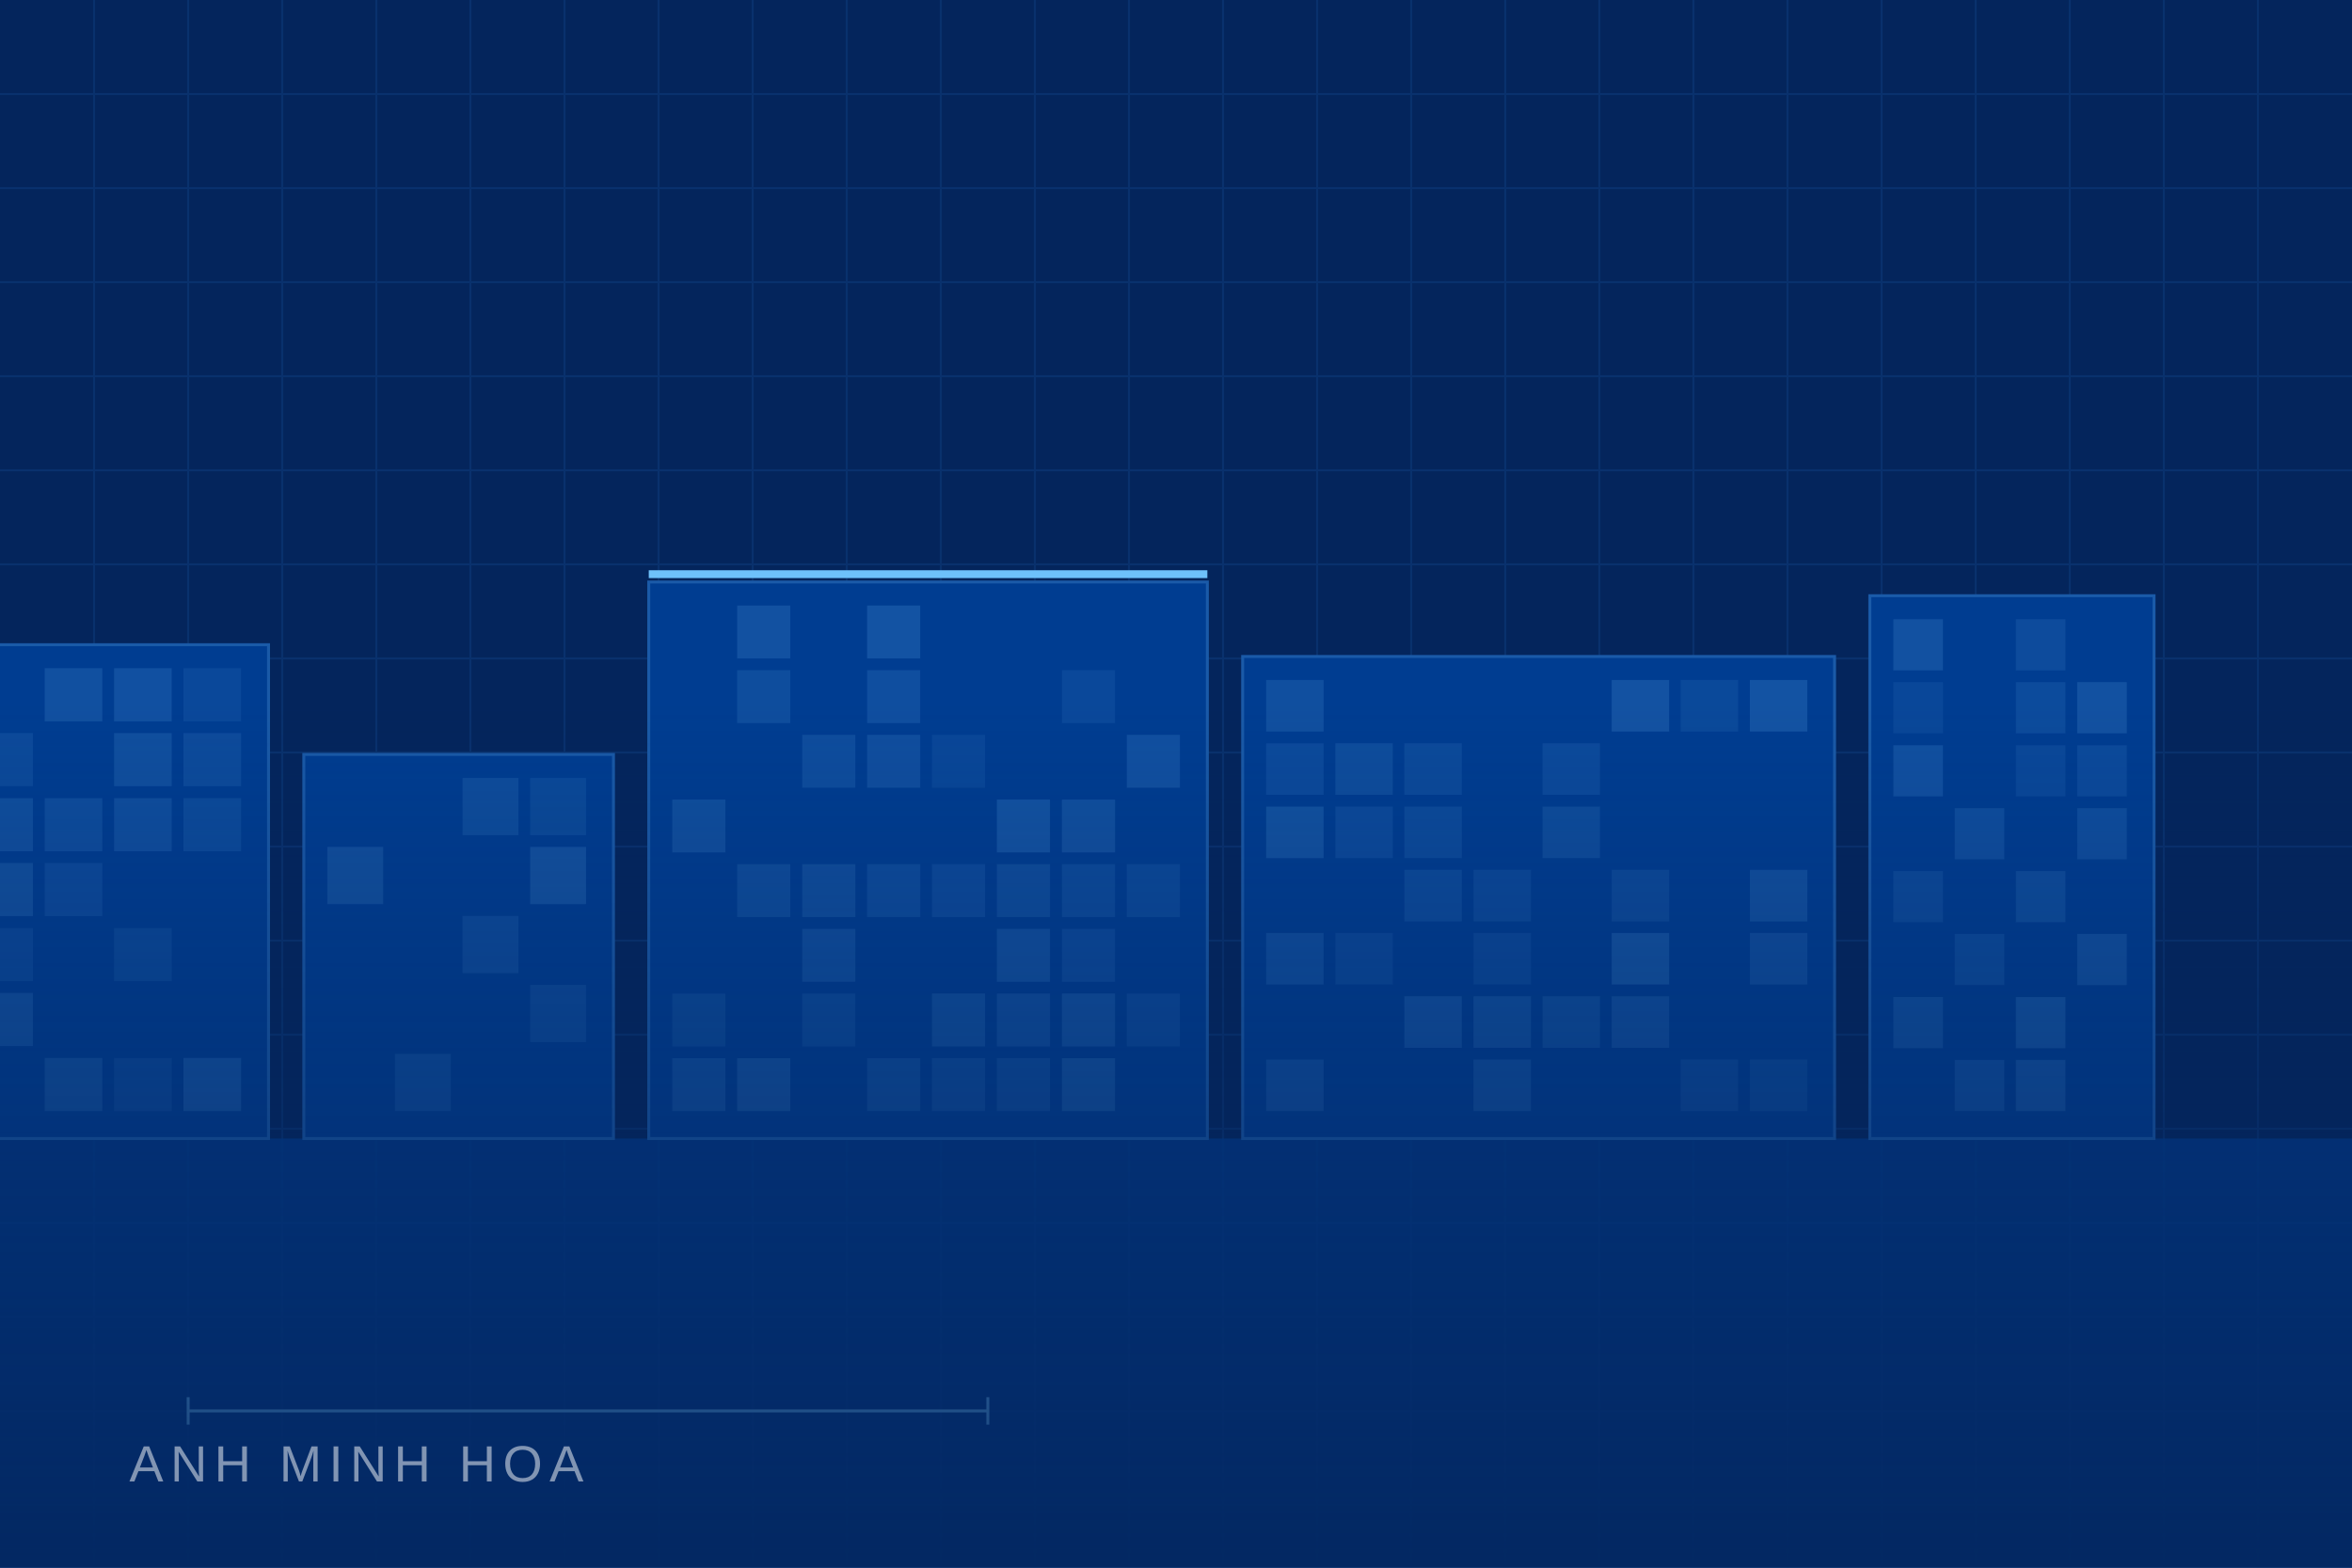
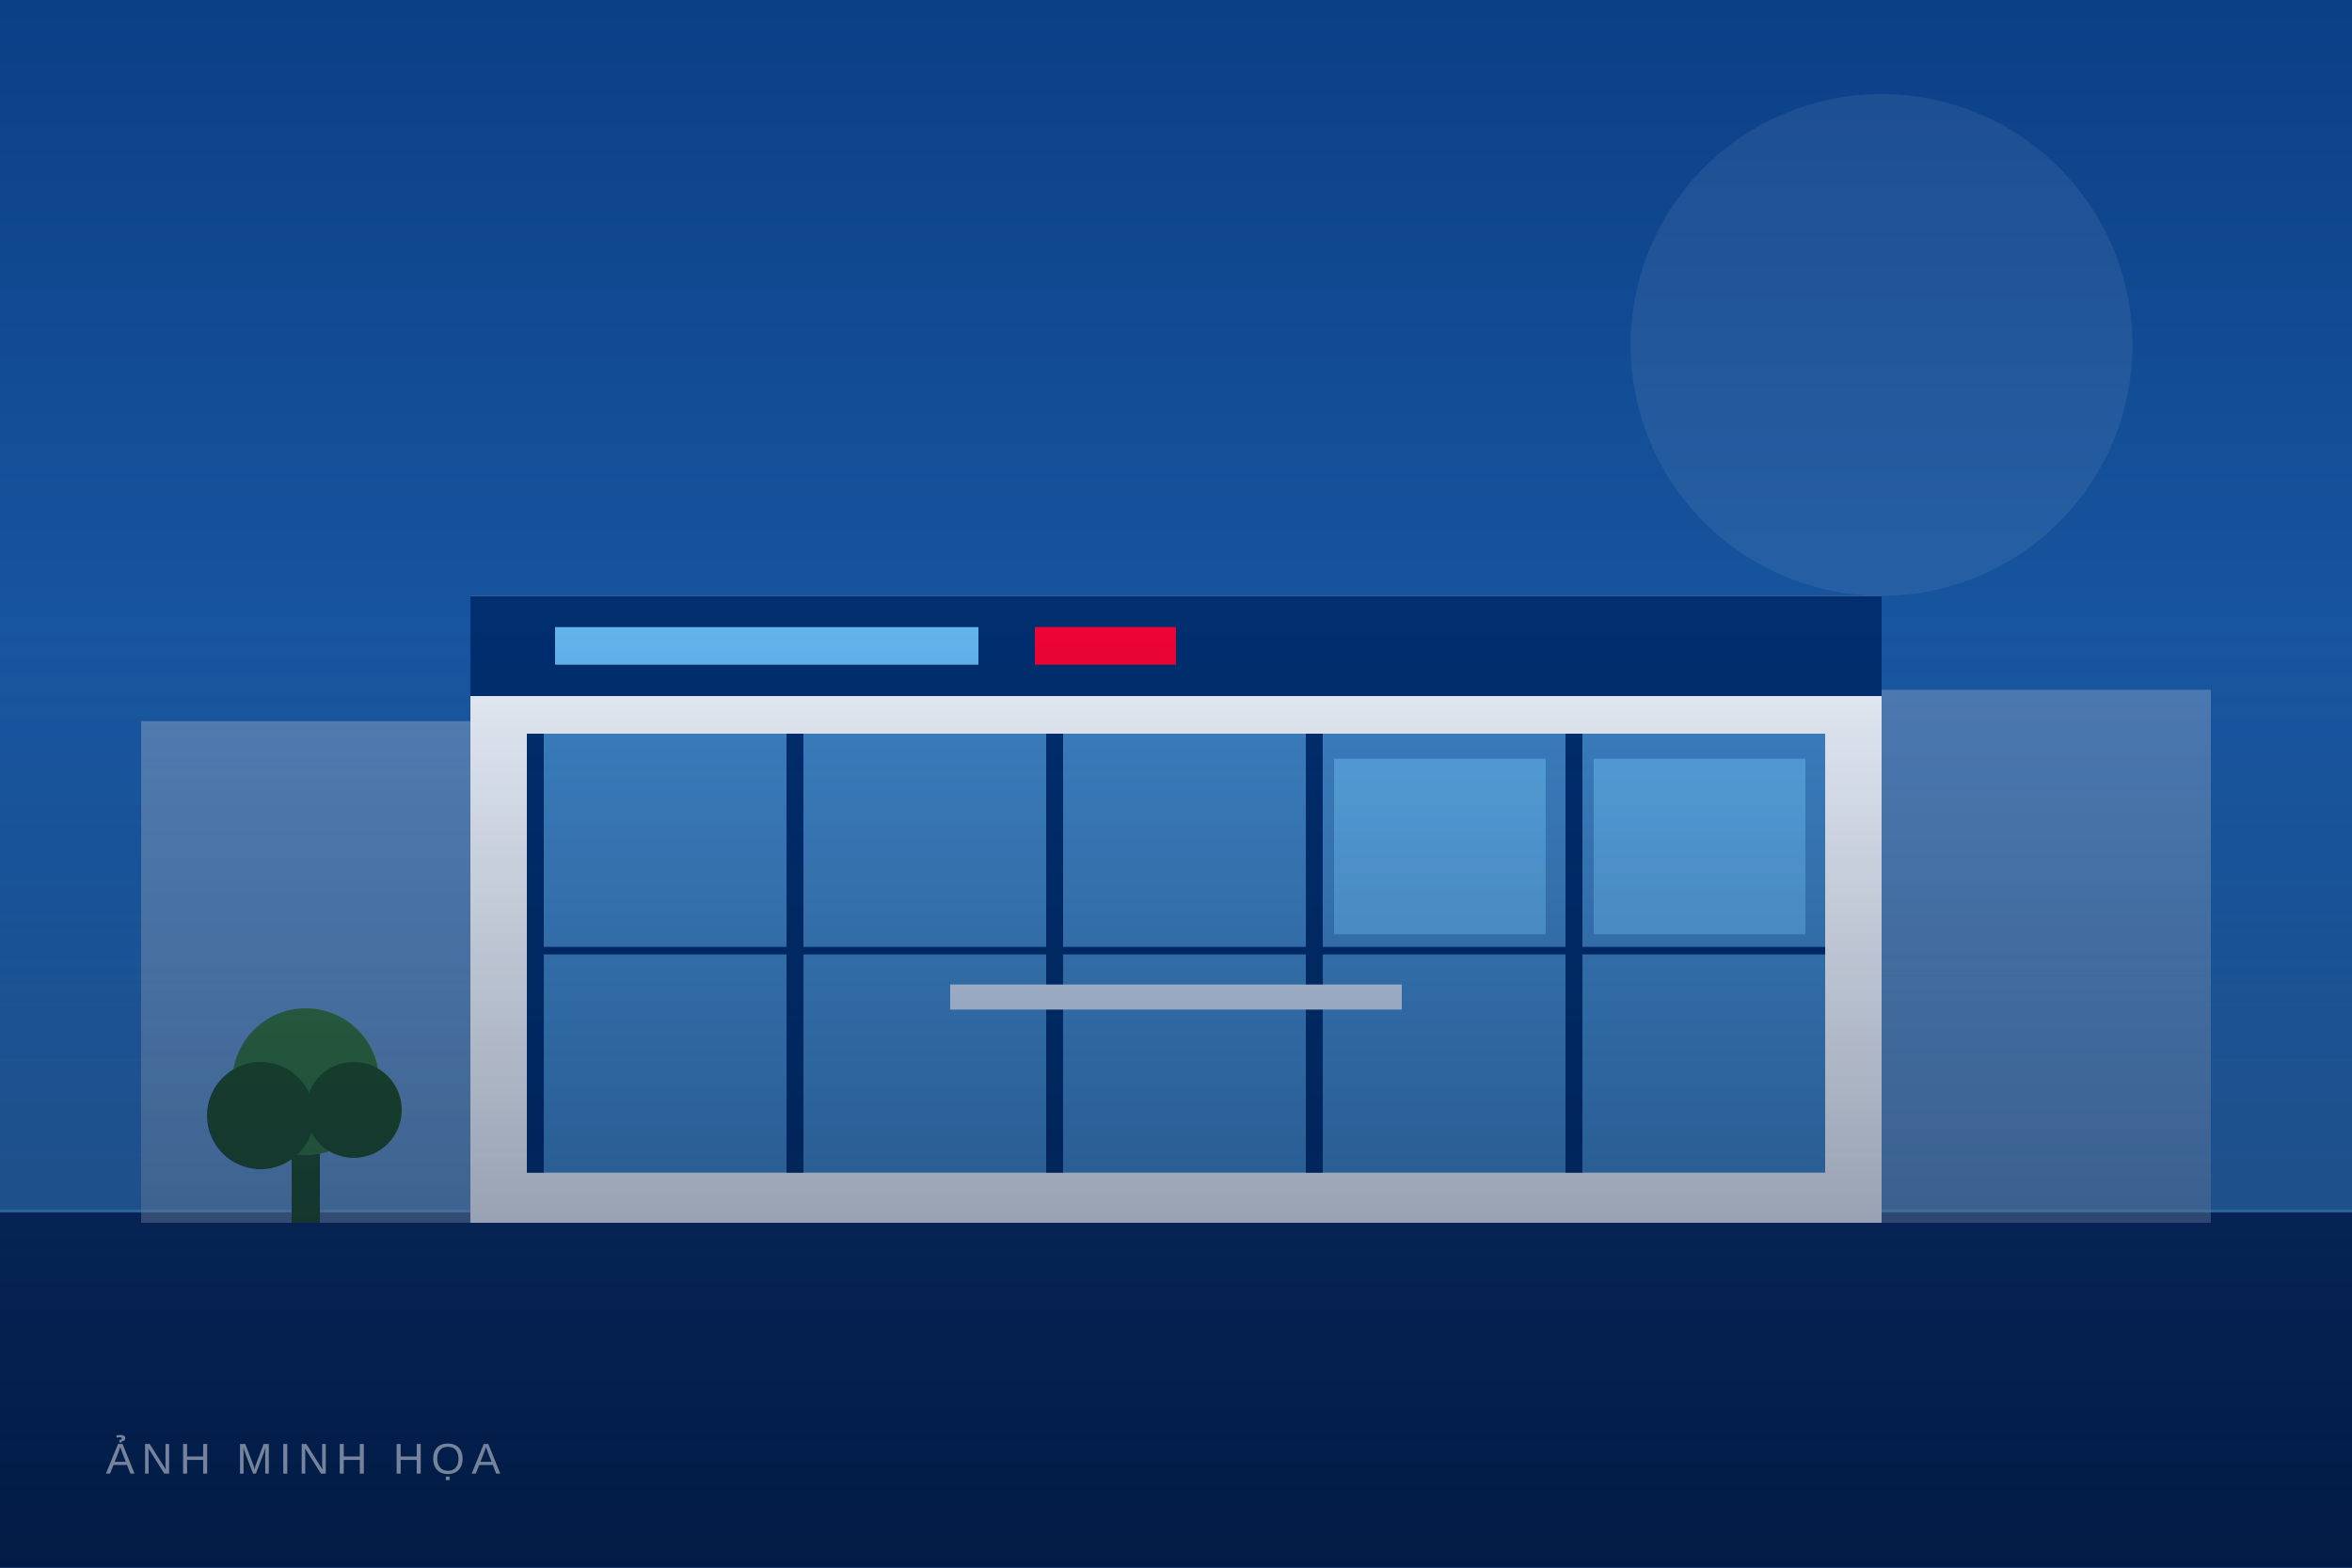
<svg xmlns="http://www.w3.org/2000/svg" viewBox="0 0 1200 800" width="1200" height="800" role="img" aria-label="Ảnh minh họa công trình">
-   <rect width="1200" height="800" fill="#04255c" />
-   <g stroke="#1a5aa8" stroke-width="1" opacity="0.22">
-     <line x1="48" y1="0" x2="48" y2="800" />
-     <line x1="96" y1="0" x2="96" y2="800" />
-     <line x1="144" y1="0" x2="144" y2="800" />
-     <line x1="192" y1="0" x2="192" y2="800" />
-     <line x1="240" y1="0" x2="240" y2="800" />
-     <line x1="288" y1="0" x2="288" y2="800" />
-     <line x1="336" y1="0" x2="336" y2="800" />
-     <line x1="384" y1="0" x2="384" y2="800" />
-     <line x1="432" y1="0" x2="432" y2="800" />
-     <line x1="480" y1="0" x2="480" y2="800" />
-     <line x1="528" y1="0" x2="528" y2="800" />
-     <line x1="576" y1="0" x2="576" y2="800" />
-     <line x1="624" y1="0" x2="624" y2="800" />
-     <line x1="672" y1="0" x2="672" y2="800" />
-     <line x1="720" y1="0" x2="720" y2="800" />
-     <line x1="768" y1="0" x2="768" y2="800" />
-     <line x1="816" y1="0" x2="816" y2="800" />
-     <line x1="864" y1="0" x2="864" y2="800" />
-     <line x1="912" y1="0" x2="912" y2="800" />
-     <line x1="960" y1="0" x2="960" y2="800" />
-     <line x1="1008" y1="0" x2="1008" y2="800" />
-     <line x1="1056" y1="0" x2="1056" y2="800" />
-     <line x1="1104" y1="0" x2="1104" y2="800" />
-     <line x1="1152" y1="0" x2="1152" y2="800" />
-     <line x1="0" y1="48" x2="1200" y2="48" />
-     <line x1="0" y1="96" x2="1200" y2="96" />
-     <line x1="0" y1="144" x2="1200" y2="144" />
-     <line x1="0" y1="192" x2="1200" y2="192" />
-     <line x1="0" y1="240" x2="1200" y2="240" />
-     <line x1="0" y1="288" x2="1200" y2="288" />
-     <line x1="0" y1="336" x2="1200" y2="336" />
-     <line x1="0" y1="384" x2="1200" y2="384" />
-     <line x1="0" y1="432" x2="1200" y2="432" />
-     <line x1="0" y1="480" x2="1200" y2="480" />
-     <line x1="0" y1="528" x2="1200" y2="528" />
-     <line x1="0" y1="576" x2="1200" y2="576" />
-     <line x1="0" y1="624" x2="1200" y2="624" />
-     <line x1="0" y1="672" x2="1200" y2="672" />
-     <line x1="0" y1="720" x2="1200" y2="720" />
-     <line x1="0" y1="768" x2="1200" y2="768" />
-   </g>
-   <rect x="0" y="581" width="1200" height="219" fill="#003d91" opacity="0.75" />
-   <rect x="-60" y="329" width="197" height="252" fill="#003d91" stroke="#1a5aa8" stroke-width="1.5" />
-   <rect x="-48.0" y="341.0" width="29.4" height="27.1" fill="#1a5aa8" opacity="0.66" />
-   <rect x="-48.0" y="407.3" width="29.4" height="27.1" fill="#1a5aa8" opacity="0.51" />
-   <rect x="-48.0" y="440.4" width="29.4" height="27.1" fill="#1a5aa8" opacity="0.54" />
-   <rect x="-48.0" y="473.6" width="29.4" height="27.1" fill="#1a5aa8" opacity="0.67" />
-   <rect x="-12.6" y="374.1" width="29.4" height="27.1" fill="#1a5aa8" opacity="0.46" />
-   <rect x="-12.6" y="407.3" width="29.4" height="27.1" fill="#1a5aa8" opacity="0.61" />
-   <rect x="-12.6" y="440.4" width="29.4" height="27.1" fill="#1a5aa8" opacity="0.64" />
-   <rect x="-12.6" y="473.6" width="29.4" height="27.1" fill="#1a5aa8" opacity="0.37" />
-   <rect x="-12.6" y="506.7" width="29.4" height="27.1" fill="#1a5aa8" opacity="0.65" />
-   <rect x="22.8" y="341.0" width="29.4" height="27.1" fill="#1a5aa8" opacity="0.65" />
-   <rect x="22.8" y="407.3" width="29.4" height="27.1" fill="#1a5aa8" opacity="0.54" />
-   <rect x="22.8" y="440.4" width="29.4" height="27.1" fill="#1a5aa8" opacity="0.45" />
-   <rect x="22.8" y="539.9" width="29.4" height="27.1" fill="#1a5aa8" opacity="0.64" />
-   <rect x="58.2" y="341.0" width="29.4" height="27.1" fill="#1a5aa8" opacity="0.67" />
-   <rect x="58.2" y="374.1" width="29.4" height="27.1" fill="#1a5aa8" opacity="0.61" />
-   <rect x="58.2" y="407.3" width="29.4" height="27.1" fill="#1a5aa8" opacity="0.58" />
-   <rect x="58.2" y="473.6" width="29.4" height="27.1" fill="#1a5aa8" opacity="0.40" />
-   <rect x="58.2" y="539.9" width="29.4" height="27.1" fill="#1a5aa8" opacity="0.37" />
-   <rect x="93.6" y="341.0" width="29.4" height="27.1" fill="#1a5aa8" opacity="0.37" />
-   <rect x="93.6" y="374.1" width="29.4" height="27.1" fill="#1a5aa8" opacity="0.49" />
-   <rect x="93.6" y="407.3" width="29.4" height="27.1" fill="#1a5aa8" opacity="0.48" />
-   <rect x="93.6" y="539.9" width="29.4" height="27.1" fill="#1a5aa8" opacity="0.74" />
-   <rect x="155" y="385" width="158" height="196" fill="#003d91" stroke="#1a5aa8" stroke-width="1.5" />
-   <rect x="167.0" y="432.2" width="28.5" height="29.2" fill="#1a5aa8" opacity="0.64" />
-   <rect x="201.5" y="537.8" width="28.5" height="29.2" fill="#1a5aa8" opacity="0.51" />
-   <rect x="236.0" y="397.0" width="28.5" height="29.2" fill="#1a5aa8" opacity="0.53" />
-   <rect x="236.0" y="467.4" width="28.5" height="29.2" fill="#1a5aa8" opacity="0.50" />
-   <rect x="270.5" y="397.0" width="28.5" height="29.2" fill="#1a5aa8" opacity="0.43" />
-   <rect x="270.5" y="432.2" width="28.5" height="29.2" fill="#1a5aa8" opacity="0.72" />
-   <rect x="270.5" y="502.6" width="28.5" height="29.2" fill="#1a5aa8" opacity="0.46" />
-   <rect x="331" y="297" width="285" height="284" fill="#003d91" stroke="#1a5aa8" stroke-width="1.5" />
-   <rect x="343.0" y="408.0" width="27.1" height="27.0" fill="#1a5aa8" opacity="0.63" />
-   <rect x="343.0" y="507.0" width="27.1" height="27.0" fill="#1a5aa8" opacity="0.43" />
-   <rect x="343.0" y="540.0" width="27.1" height="27.0" fill="#1a5aa8" opacity="0.61" />
-   <rect x="376.1" y="309.0" width="27.1" height="27.0" fill="#1a5aa8" opacity="0.70" />
-   <rect x="376.1" y="342.0" width="27.1" height="27.0" fill="#1a5aa8" opacity="0.55" />
-   <rect x="376.1" y="441.0" width="27.1" height="27.0" fill="#1a5aa8" opacity="0.53" />
-   <rect x="376.1" y="540.0" width="27.1" height="27.0" fill="#1a5aa8" opacity="0.72" />
-   <rect x="409.3" y="375.0" width="27.1" height="27.0" fill="#1a5aa8" opacity="0.54" />
-   <rect x="409.3" y="441.0" width="27.1" height="27.0" fill="#1a5aa8" opacity="0.59" />
-   <rect x="409.3" y="474.0" width="27.1" height="27.0" fill="#1a5aa8" opacity="0.58" />
-   <rect x="409.3" y="507.0" width="27.1" height="27.0" fill="#1a5aa8" opacity="0.44" />
-   <rect x="442.4" y="309.0" width="27.1" height="27.0" fill="#1a5aa8" opacity="0.74" />
-   <rect x="442.4" y="342.0" width="27.1" height="27.0" fill="#1a5aa8" opacity="0.58" />
-   <rect x="442.4" y="375.0" width="27.1" height="27.0" fill="#1a5aa8" opacity="0.60" />
-   <rect x="442.4" y="441.0" width="27.1" height="27.0" fill="#1a5aa8" opacity="0.51" />
-   <rect x="442.4" y="540.0" width="27.1" height="27.0" fill="#1a5aa8" opacity="0.53" />
-   <rect x="475.5" y="375.0" width="27.1" height="27.0" fill="#1a5aa8" opacity="0.35" />
-   <rect x="475.5" y="441.0" width="27.1" height="27.0" fill="#1a5aa8" opacity="0.45" />
-   <rect x="475.5" y="507.0" width="27.1" height="27.0" fill="#1a5aa8" opacity="0.62" />
-   <rect x="475.5" y="540.0" width="27.1" height="27.0" fill="#1a5aa8" opacity="0.49" />
-   <rect x="508.6" y="408.0" width="27.1" height="27.0" fill="#1a5aa8" opacity="0.74" />
-   <rect x="508.6" y="441.0" width="27.1" height="27.0" fill="#1a5aa8" opacity="0.53" />
-   <rect x="508.6" y="474.0" width="27.1" height="27.0" fill="#1a5aa8" opacity="0.65" />
-   <rect x="508.6" y="507.0" width="27.1" height="27.0" fill="#1a5aa8" opacity="0.56" />
-   <rect x="508.6" y="540.0" width="27.1" height="27.0" fill="#1a5aa8" opacity="0.49" />
-   <rect x="541.8" y="342.0" width="27.1" height="27.0" fill="#1a5aa8" opacity="0.37" />
-   <rect x="541.8" y="408.0" width="27.1" height="27.0" fill="#1a5aa8" opacity="0.66" />
-   <rect x="541.8" y="441.0" width="27.1" height="27.0" fill="#1a5aa8" opacity="0.48" />
-   <rect x="541.8" y="474.0" width="27.1" height="27.0" fill="#1a5aa8" opacity="0.45" />
-   <rect x="541.8" y="507.0" width="27.1" height="27.0" fill="#1a5aa8" opacity="0.66" />
-   <rect x="541.8" y="540.0" width="27.1" height="27.0" fill="#1a5aa8" opacity="0.71" />
-   <rect x="574.9" y="375.0" width="27.1" height="27.0" fill="#1a5aa8" opacity="0.67" />
-   <rect x="574.9" y="441.0" width="27.1" height="27.0" fill="#1a5aa8" opacity="0.44" />
-   <rect x="574.9" y="507.0" width="27.1" height="27.0" fill="#1a5aa8" opacity="0.41" />
-   <rect x="331" y="291" width="285" height="4" fill="#6ec1fa" />
-   <rect x="634" y="335" width="302" height="246" fill="#003d91" stroke="#1a5aa8" stroke-width="1.5" />
-   <rect x="646.0" y="347.0" width="29.3" height="26.3" fill="#1a5aa8" opacity="0.63" />
-   <rect x="646.0" y="379.3" width="29.3" height="26.3" fill="#1a5aa8" opacity="0.45" />
-   <rect x="646.0" y="411.6" width="29.3" height="26.3" fill="#1a5aa8" opacity="0.71" />
-   <rect x="646.0" y="476.1" width="29.3" height="26.3" fill="#1a5aa8" opacity="0.58" />
-   <rect x="646.0" y="540.7" width="29.3" height="26.3" fill="#1a5aa8" opacity="0.60" />
-   <rect x="681.3" y="379.3" width="29.3" height="26.3" fill="#1a5aa8" opacity="0.55" />
-   <rect x="681.3" y="411.6" width="29.3" height="26.3" fill="#1a5aa8" opacity="0.45" />
-   <rect x="681.3" y="476.1" width="29.3" height="26.3" fill="#1a5aa8" opacity="0.38" />
-   <rect x="716.5" y="379.3" width="29.3" height="26.3" fill="#1a5aa8" opacity="0.46" />
-   <rect x="716.5" y="411.6" width="29.3" height="26.3" fill="#1a5aa8" opacity="0.48" />
-   <rect x="716.5" y="443.9" width="29.3" height="26.3" fill="#1a5aa8" opacity="0.48" />
-   <rect x="716.5" y="508.4" width="29.3" height="26.3" fill="#1a5aa8" opacity="0.67" />
-   <rect x="751.8" y="443.9" width="29.3" height="26.3" fill="#1a5aa8" opacity="0.41" />
-   <rect x="751.8" y="476.1" width="29.3" height="26.3" fill="#1a5aa8" opacity="0.37" />
-   <rect x="751.8" y="508.4" width="29.3" height="26.3" fill="#1a5aa8" opacity="0.63" />
-   <rect x="751.8" y="540.7" width="29.3" height="26.3" fill="#1a5aa8" opacity="0.63" />
-   <rect x="787.0" y="379.3" width="29.3" height="26.3" fill="#1a5aa8" opacity="0.47" />
-   <rect x="787.0" y="411.6" width="29.3" height="26.3" fill="#1a5aa8" opacity="0.53" />
-   <rect x="787.0" y="508.4" width="29.3" height="26.3" fill="#1a5aa8" opacity="0.55" />
-   <rect x="822.3" y="347.0" width="29.3" height="26.3" fill="#1a5aa8" opacity="0.75" />
-   <rect x="822.3" y="443.9" width="29.3" height="26.3" fill="#1a5aa8" opacity="0.46" />
-   <rect x="822.3" y="476.1" width="29.3" height="26.3" fill="#1a5aa8" opacity="0.73" />
-   <rect x="822.3" y="508.4" width="29.3" height="26.3" fill="#1a5aa8" opacity="0.60" />
-   <rect x="857.5" y="347.0" width="29.3" height="26.3" fill="#1a5aa8" opacity="0.40" />
-   <rect x="857.5" y="540.7" width="29.3" height="26.3" fill="#1a5aa8" opacity="0.41" />
-   <rect x="892.8" y="347.0" width="29.3" height="26.3" fill="#1a5aa8" opacity="0.74" />
-   <rect x="892.8" y="443.9" width="29.3" height="26.3" fill="#1a5aa8" opacity="0.65" />
-   <rect x="892.8" y="476.1" width="29.3" height="26.3" fill="#1a5aa8" opacity="0.56" />
-   <rect x="892.8" y="540.7" width="29.3" height="26.3" fill="#1a5aa8" opacity="0.40" />
-   <rect x="954" y="304" width="145" height="277" fill="#003d91" stroke="#1a5aa8" stroke-width="1.5" />
-   <rect x="966.0" y="316.0" width="25.3" height="26.1" fill="#1a5aa8" opacity="0.69" />
-   <rect x="966.0" y="348.1" width="25.3" height="26.1" fill="#1a5aa8" opacity="0.35" />
-   <rect x="966.0" y="380.3" width="25.3" height="26.1" fill="#1a5aa8" opacity="0.67" />
-   <rect x="966.0" y="444.5" width="25.3" height="26.1" fill="#1a5aa8" opacity="0.46" />
-   <rect x="966.0" y="508.8" width="25.3" height="26.1" fill="#1a5aa8" opacity="0.62" />
-   <rect x="997.3" y="412.4" width="25.3" height="26.1" fill="#1a5aa8" opacity="0.58" />
-   <rect x="997.3" y="476.6" width="25.3" height="26.1" fill="#1a5aa8" opacity="0.48" />
-   <rect x="997.3" y="540.9" width="25.3" height="26.1" fill="#1a5aa8" opacity="0.58" />
-   <rect x="1028.5" y="316.0" width="25.3" height="26.1" fill="#1a5aa8" opacity="0.50" />
-   <rect x="1028.5" y="348.1" width="25.3" height="26.1" fill="#1a5aa8" opacity="0.48" />
-   <rect x="1028.5" y="380.3" width="25.3" height="26.1" fill="#1a5aa8" opacity="0.39" />
-   <rect x="1028.5" y="444.5" width="25.3" height="26.1" fill="#1a5aa8" opacity="0.53" />
-   <rect x="1028.5" y="508.8" width="25.3" height="26.1" fill="#1a5aa8" opacity="0.73" />
-   <rect x="1028.5" y="540.9" width="25.3" height="26.1" fill="#1a5aa8" opacity="0.69" />
-   <rect x="1059.8" y="348.1" width="25.3" height="26.1" fill="#1a5aa8" opacity="0.69" />
-   <rect x="1059.8" y="380.3" width="25.3" height="26.1" fill="#1a5aa8" opacity="0.45" />
-   <rect x="1059.8" y="412.4" width="25.3" height="26.1" fill="#1a5aa8" opacity="0.58" />
-   <rect x="1059.8" y="476.6" width="25.3" height="26.1" fill="#1a5aa8" opacity="0.65" />
-   <g stroke="#6ec1fa" stroke-width="1.5" opacity="0.85">
-     <line x1="96" y1="720" x2="504" y2="720" />
-     <line x1="96" y1="713" x2="96" y2="727" />
-     <line x1="504" y1="713" x2="504" y2="727" />
-   </g>
-   <linearGradient id="g" x1="0" y1="1" x2="0" y2="0">
-     <stop offset="0" stop-color="#04255c" stop-opacity="0.85" />
-     <stop offset="0.55" stop-color="#04255c" stop-opacity="0" />
-   </linearGradient>
-   <rect width="1200" height="800" fill="url(#g)" />
-   <text x="66" y="756" fill="#ffffff" opacity="0.5" font-family="Segoe UI, Arial, sans-serif" font-size="26" letter-spacing="3.6">ANH MINH HOA</text>
+   <defs>
+     <linearGradient id="sky" x1="0" y1="0" x2="0" y2="1">
+       <stop offset="0" stop-color="#0b3f86" />
+       <stop offset="0.55" stop-color="#1c5da8" />
+       <stop offset="1" stop-color="#3f83c4" />
+     </linearGradient>
+     <linearGradient id="gnd" x1="0" y1="0" x2="0" y2="1">
+       <stop offset="0" stop-color="#04255c" stop-opacity="0.9" />
+       <stop offset="1" stop-color="#04255c" />
+     </linearGradient>
+     <linearGradient id="vig" x1="0" y1="1" x2="0" y2="0">
+       <stop offset="0" stop-color="#001233" stop-opacity="0.55" />
+       <stop offset="0.6" stop-color="#001233" stop-opacity="0" />
+     </linearGradient>
+   </defs>
+   <rect x="0" y="0" width="1200" height="800" fill="url(#sky)" />
+   <circle cx="959.96" cy="176" r="128" fill="#ffffff" opacity="0.07" />
+   <rect x="0" y="618.72" width="1200" height="181.28" fill="url(#gnd)" />
+   <rect x="0" y="617.22" width="1200" height="1.5" fill="#6ec1fa" opacity="0.35" />
+   <rect x="72" y="368" width="168" height="256" fill="#8fa9c9" opacity="0.5" />
+   <rect x="960" y="352" width="168" height="272" fill="#8fa9c9" opacity="0.45" />
+   <rect x="240" y="304" width="720" height="320" fill="#e8eef7" />
+   <rect x="240" y="304" width="720" height="51.2" fill="#002e6e" />
+   <rect x="283.2" y="320" width="216" height="19.2" fill="#6ec1fa" opacity="0.9" />
+   <rect x="528" y="320" width="72" height="19.2" fill="#ed0435" />
+   <rect x="268.8" y="374.4" width="662.4" height="224" fill="#1e6fb8" opacity="0.85" />
+   <rect x="268.8" y="374.4" width="8.64" height="224" fill="#002e6e" />
+   <rect x="401.28" y="374.4" width="8.64" height="224" fill="#002e6e" />
+   <rect x="533.76" y="374.4" width="8.64" height="224" fill="#002e6e" />
+   <rect x="666.24" y="374.4" width="8.64" height="224" fill="#002e6e" />
+   <rect x="680.64" y="387.2" width="108" height="89.6" fill="#6ec1fa" opacity="0.55" />
+   <rect x="798.72" y="374.4" width="8.64" height="224" fill="#002e6e" />
+   <rect x="813.12" y="387.2" width="108" height="89.6" fill="#6ec1fa" opacity="0.55" />
+   <rect x="268.8" y="483.2" width="662.4" height="3.84" fill="#002e6e" />
+   <rect x="484.8" y="502.4" width="230.4" height="12.8" fill="#c2d3e8" />
+   <rect x="148.8" y="577.92" width="14.4" height="46.08" fill="#1e4a2c" />
+   <circle cx="156" cy="552" r="37.44" fill="#2f6b3f" />
+   <circle cx="132.96" cy="569.28" r="27.36" fill="#1e4a2c" />
+   <circle cx="180.48" cy="566.4" r="24.48" fill="#1e4a2c" />
+   <rect x="0" y="0" width="1200" height="800" fill="url(#vig)" />
+   <text x="54" y="752" fill="#ffffff" opacity="0.45" font-family="Segoe UI, Arial, sans-serif" font-size="22" letter-spacing="3.52">ẢNH MINH HỌA</text>
</svg>
